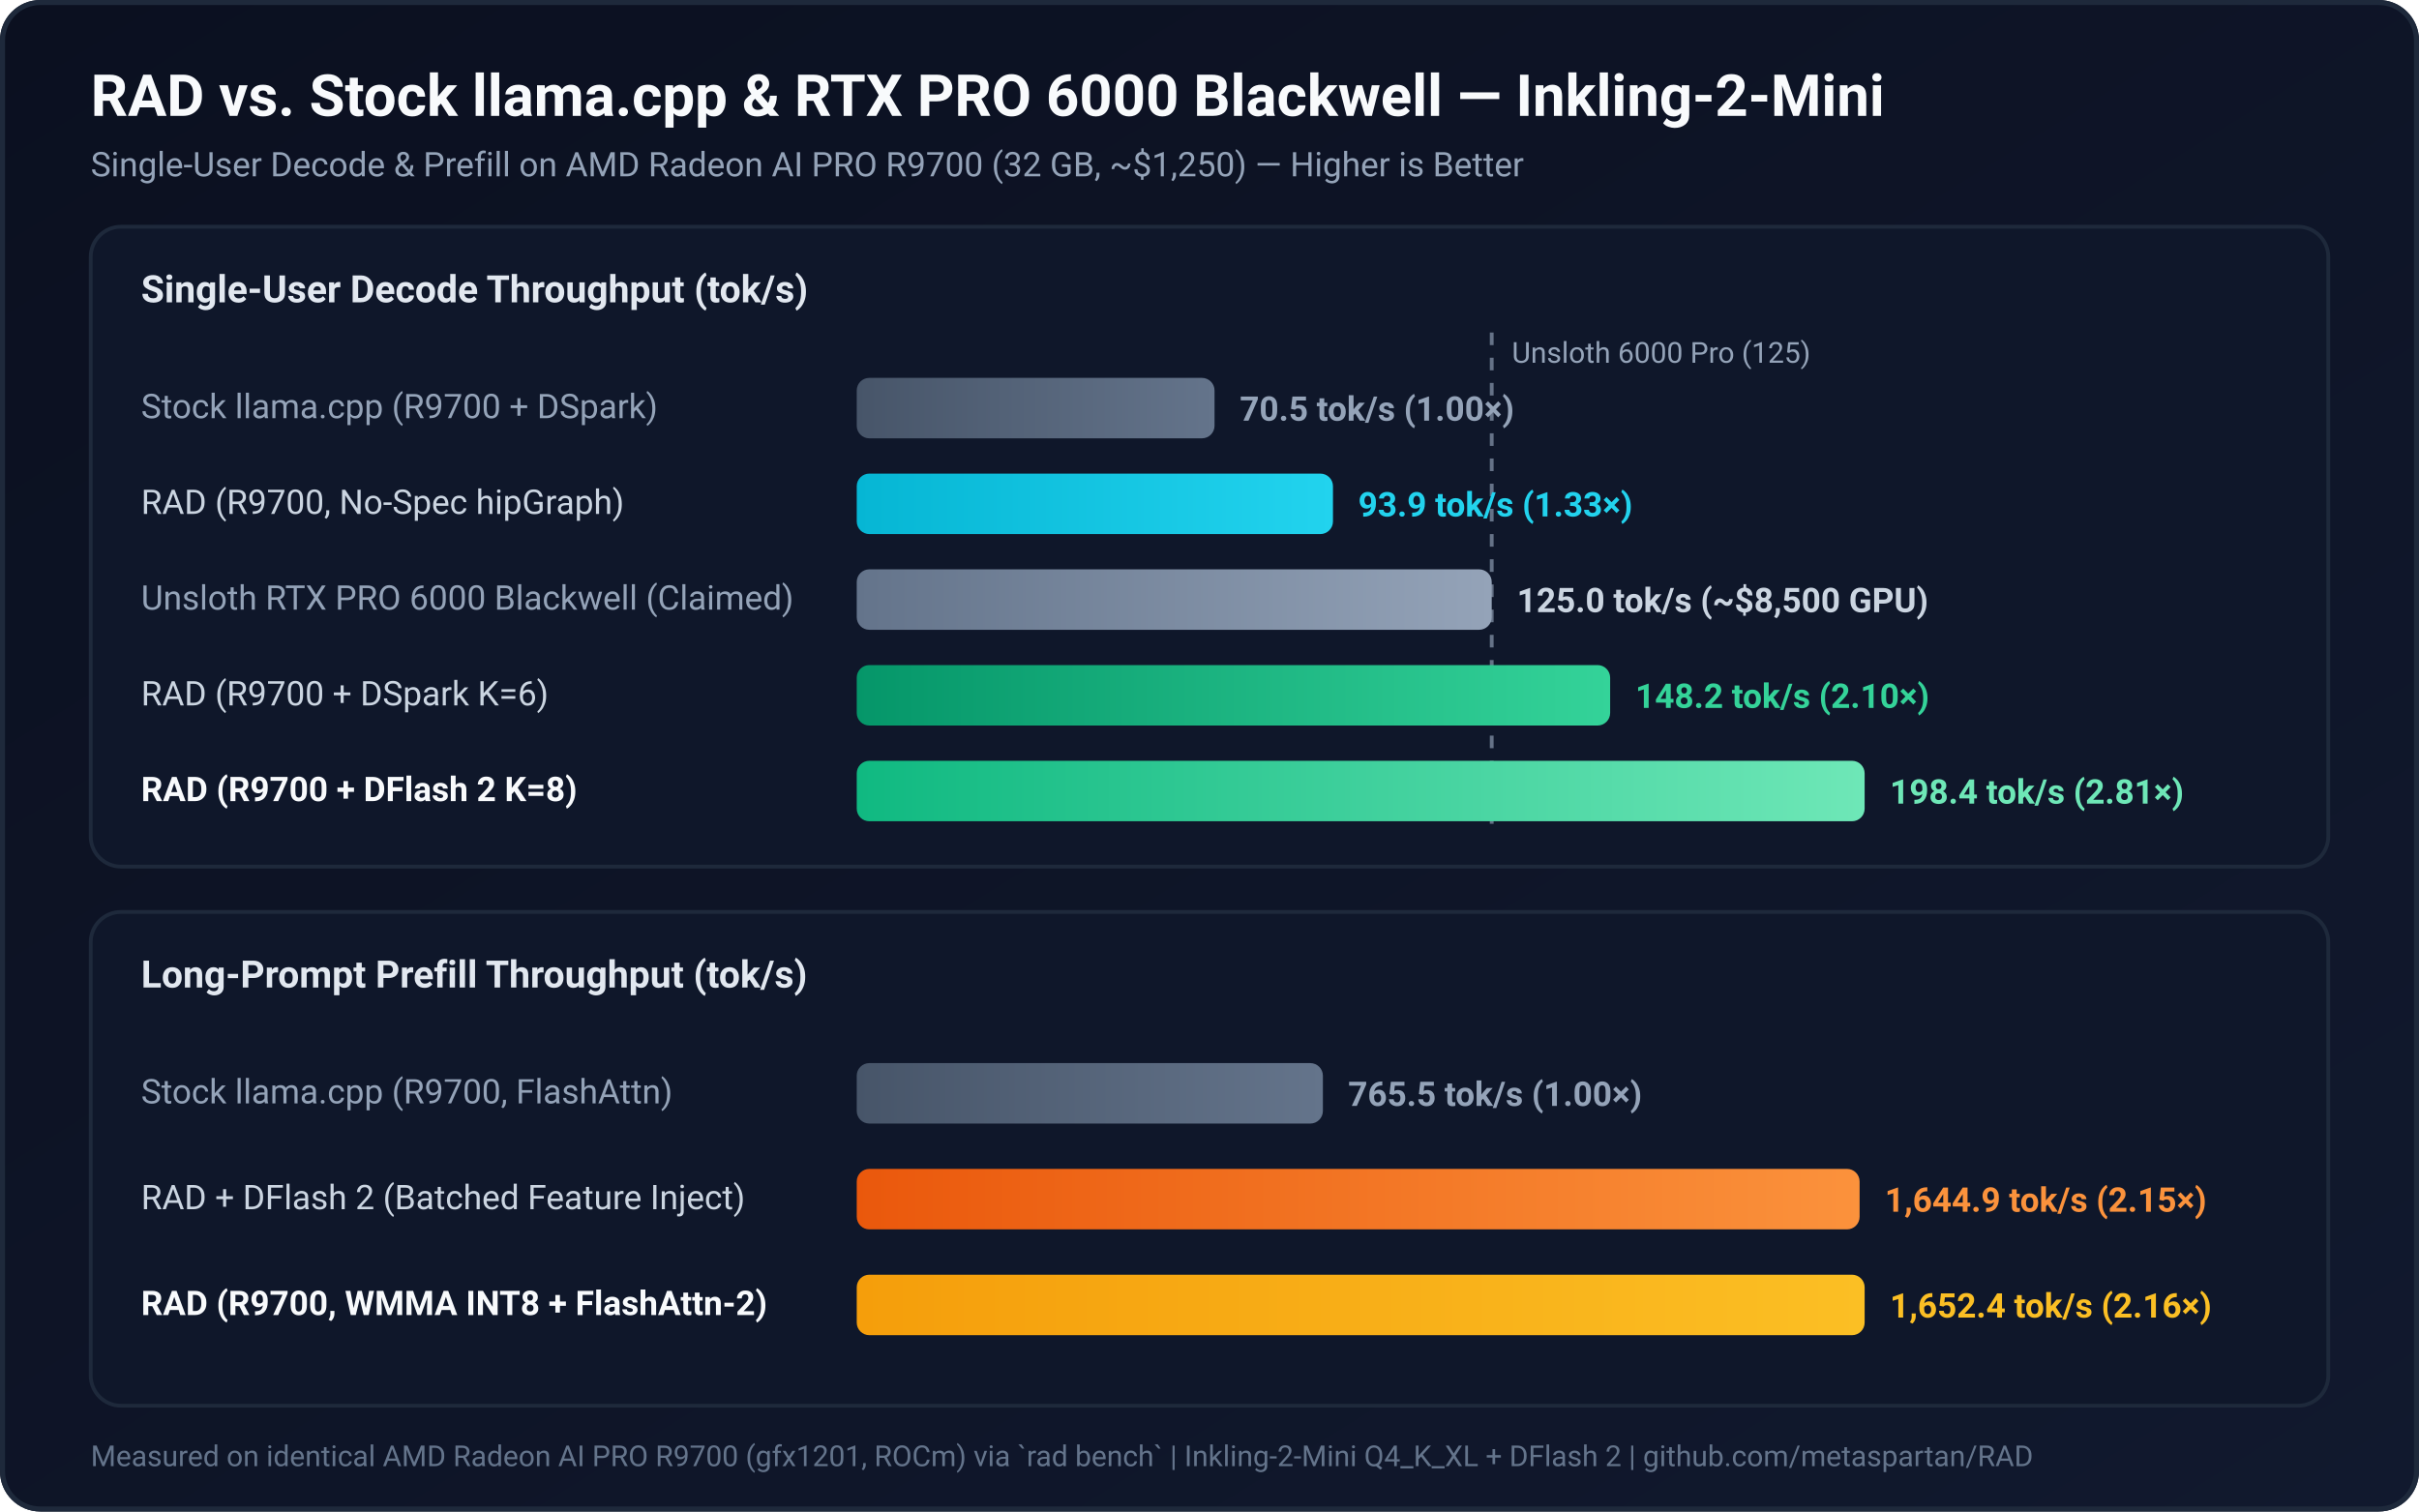
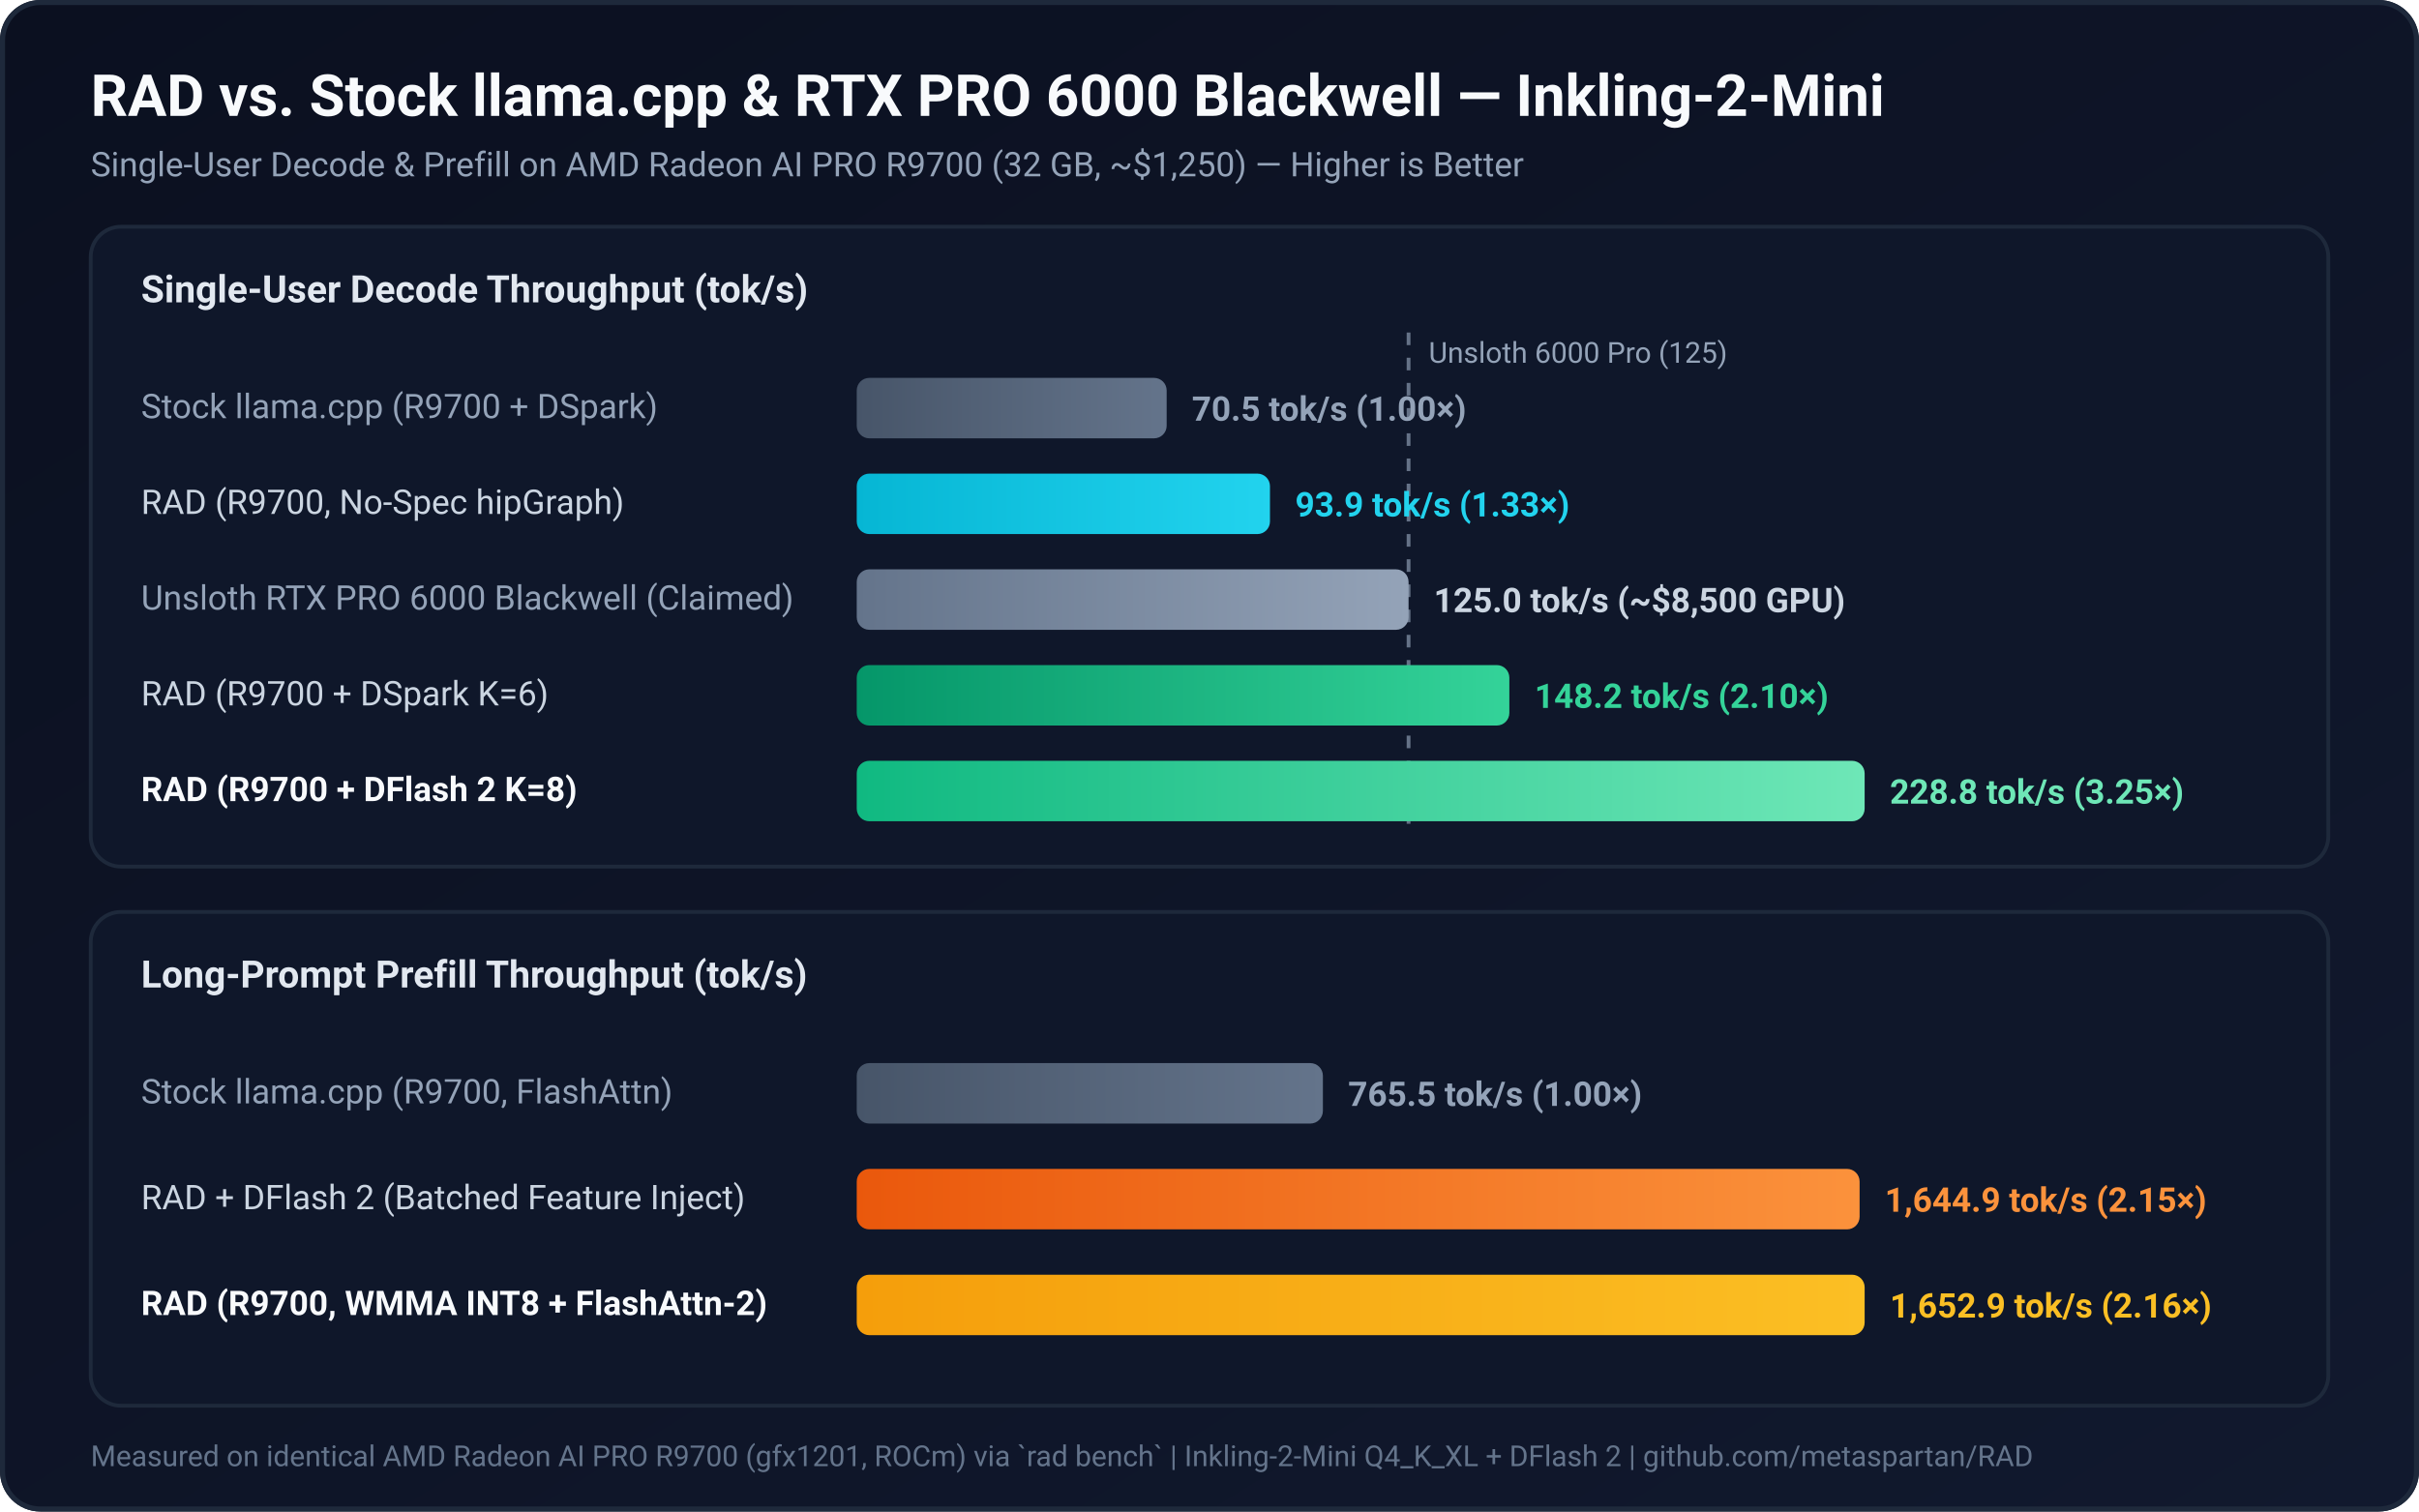
<svg xmlns="http://www.w3.org/2000/svg" viewBox="0 0 960 600" width="960" height="600">
  <defs>
    <linearGradient id="bg" x1="0" y1="0" x2="1" y2="1">
      <stop offset="0%" stop-color="#0b1020" />
      <stop offset="100%" stop-color="#11192e" />
    </linearGradient>
    <linearGradient id="emeraldGrad" x1="0" y1="0" x2="1" y2="0">
      <stop offset="0%" stop-color="#059669" />
      <stop offset="100%" stop-color="#34d399" />
    </linearGradient>
    <linearGradient id="greenGrad" x1="0" y1="0" x2="1" y2="0">
      <stop offset="0%" stop-color="#10b981" />
      <stop offset="100%" stop-color="#6ee7b7" />
    </linearGradient>
    <linearGradient id="cyanGrad" x1="0" y1="0" x2="1" y2="0">
      <stop offset="0%" stop-color="#06b6d4" />
      <stop offset="100%" stop-color="#22d3ee" />
    </linearGradient>
    <linearGradient id="amberGrad" x1="0" y1="0" x2="1" y2="0">
      <stop offset="0%" stop-color="#f59e0b" />
      <stop offset="100%" stop-color="#fbbf24" />
    </linearGradient>
    <linearGradient id="orangeGrad" x1="0" y1="0" x2="1" y2="0">
      <stop offset="0%" stop-color="#ea580c" />
      <stop offset="100%" stop-color="#fb923c" />
    </linearGradient>
    <linearGradient id="slateGrad" x1="0" y1="0" x2="1" y2="0">
      <stop offset="0%" stop-color="#475569" />
      <stop offset="100%" stop-color="#64748b" />
    </linearGradient>
    <linearGradient id="mutedGrad" x1="0" y1="0" x2="1" y2="0">
      <stop offset="0%" stop-color="#64748b" />
      <stop offset="100%" stop-color="#94a3b8" />
    </linearGradient>
  </defs>
  <rect width="960" height="600" rx="16" fill="url(#bg)" />
  <rect x="1" y="1" width="958" height="598" rx="15" fill="none" stroke="#1e293b" stroke-width="2" />
  <text x="36" y="46" font-family="system-ui, -apple-system, Segoe UI, Roboto, sans-serif" font-size="23" font-weight="700" fill="#f8fafc">RAD vs. Stock llama.cpp &amp; RTX PRO 6000 Blackwell — Inkling-2-Mini</text>
  <text x="36" y="70" font-family="system-ui, -apple-system, Segoe UI, Roboto, sans-serif" font-size="13.5" fill="#94a3b8">Single-User Decode &amp; Prefill on AMD Radeon AI PRO R9700 (32 GB, ~$1,250) — Higher is Better</text>
  <rect x="36" y="90" width="888" height="254" rx="12" fill="#0f172a" stroke="#1e293b" stroke-width="1.5" />
  <text x="56" y="120" font-family="system-ui, -apple-system, Segoe UI, Roboto, sans-serif" font-size="15" font-weight="700" fill="#e2e8f0">Single-User Decode Throughput (tok/s)</text>
-   <line x1="592" y1="132" x2="592" y2="328" stroke="#94a3b8" stroke-width="1.5" stroke-dasharray="5,5" opacity="0.65" />
-   <text x="600" y="144" font-family="system-ui, -apple-system, Segoe UI, Roboto, sans-serif" font-size="11.5" fill="#94a3b8">Unsloth 6000 Pro (125)</text>
+   <line x1="559" y1="132" x2="559" y2="328" stroke="#94a3b8" stroke-width="1.5" stroke-dasharray="5,5" opacity="0.65" />
+   <text x="567" y="144" font-family="system-ui, -apple-system, Segoe UI, Roboto, sans-serif" font-size="11.5" fill="#94a3b8">Unsloth 6000 Pro (125)</text>
  <text x="56" y="166" font-family="system-ui, -apple-system, Segoe UI, Roboto, sans-serif" font-size="13.5" fill="#94a3b8">Stock llama.cpp (R9700 + DSpark)</text>
-   <rect x="340" y="150" width="142" height="24" rx="5" fill="url(#slateGrad)" />
-   <text x="492" y="167" font-family="system-ui, -apple-system, Segoe UI, Roboto, sans-serif" font-size="13.5" font-weight="700" fill="#94a3b8">70.5 tok/s (1.00×)</text>
+   <rect x="340" y="150" width="123" height="24" rx="5" fill="url(#slateGrad)" />
+   <text x="473" y="167" font-family="system-ui, -apple-system, Segoe UI, Roboto, sans-serif" font-size="13.5" font-weight="700" fill="#94a3b8">70.5 tok/s (1.00×)</text>
  <text x="56" y="204" font-family="system-ui, -apple-system, Segoe UI, Roboto, sans-serif" font-size="13.5" fill="#cbd5e1">RAD (R9700, No-Spec hipGraph)</text>
-   <rect x="340" y="188" width="189" height="24" rx="5" fill="url(#cyanGrad)" />
-   <text x="539" y="205" font-family="system-ui, -apple-system, Segoe UI, Roboto, sans-serif" font-size="13.5" font-weight="700" fill="#22d3ee">93.9 tok/s (1.33×)</text>
+   <rect x="340" y="188" width="164" height="24" rx="5" fill="url(#cyanGrad)" />
+   <text x="514" y="205" font-family="system-ui, -apple-system, Segoe UI, Roboto, sans-serif" font-size="13.5" font-weight="700" fill="#22d3ee">93.9 tok/s (1.33×)</text>
  <text x="56" y="242" font-family="system-ui, -apple-system, Segoe UI, Roboto, sans-serif" font-size="13.5" fill="#94a3b8">Unsloth RTX PRO 6000 Blackwell (Claimed)</text>
-   <rect x="340" y="226" width="252" height="24" rx="5" fill="url(#mutedGrad)" />
-   <text x="602" y="243" font-family="system-ui, -apple-system, Segoe UI, Roboto, sans-serif" font-size="13.5" font-weight="700" fill="#cbd5e1">125.0 tok/s (~$8,500 GPU)</text>
+   <rect x="340" y="226" width="219" height="24" rx="5" fill="url(#mutedGrad)" />
+   <text x="569" y="243" font-family="system-ui, -apple-system, Segoe UI, Roboto, sans-serif" font-size="13.5" font-weight="700" fill="#cbd5e1">125.0 tok/s (~$8,500 GPU)</text>
  <text x="56" y="280" font-family="system-ui, -apple-system, Segoe UI, Roboto, sans-serif" font-size="13.5" fill="#cbd5e1">RAD (R9700 + DSpark K=6)</text>
-   <rect x="340" y="264" width="299" height="24" rx="5" fill="url(#emeraldGrad)" />
-   <text x="649" y="281" font-family="system-ui, -apple-system, Segoe UI, Roboto, sans-serif" font-size="13.5" font-weight="700" fill="#34d399">148.2 tok/s (2.10×)</text>
+   <rect x="340" y="264" width="259" height="24" rx="5" fill="url(#emeraldGrad)" />
+   <text x="609" y="281" font-family="system-ui, -apple-system, Segoe UI, Roboto, sans-serif" font-size="13.5" font-weight="700" fill="#34d399">148.2 tok/s (2.10×)</text>
  <text x="56" y="318" font-family="system-ui, -apple-system, Segoe UI, Roboto, sans-serif" font-size="13.5" font-weight="700" fill="#f8fafc">RAD (R9700 + DFlash 2 K=8)</text>
  <rect x="340" y="302" width="400" height="24" rx="5" fill="url(#greenGrad)" />
-   <text x="750" y="319" font-family="system-ui, -apple-system, Segoe UI, Roboto, sans-serif" font-size="13.5" font-weight="700" fill="#6ee7b7">198.4 tok/s (2.81×)</text>
+   <text x="750" y="319" font-family="system-ui, -apple-system, Segoe UI, Roboto, sans-serif" font-size="13.5" font-weight="700" fill="#6ee7b7">228.8 tok/s (3.25×)</text>
  <rect x="36" y="362" width="888" height="196" rx="12" fill="#0f172a" stroke="#1e293b" stroke-width="1.5" />
  <text x="56" y="392" font-family="system-ui, -apple-system, Segoe UI, Roboto, sans-serif" font-size="15" font-weight="700" fill="#e2e8f0">Long-Prompt Prefill Throughput (tok/s)</text>
  <text x="56" y="438" font-family="system-ui, -apple-system, Segoe UI, Roboto, sans-serif" font-size="13.5" fill="#94a3b8">Stock llama.cpp (R9700, FlashAttn)</text>
  <rect x="340" y="422" width="185" height="24" rx="5" fill="url(#slateGrad)" />
  <text x="535" y="439" font-family="system-ui, -apple-system, Segoe UI, Roboto, sans-serif" font-size="13.5" font-weight="700" fill="#94a3b8">765.5 tok/s (1.00×)</text>
  <text x="56" y="480" font-family="system-ui, -apple-system, Segoe UI, Roboto, sans-serif" font-size="13.5" fill="#cbd5e1">RAD + DFlash 2 (Batched Feature Inject)</text>
  <rect x="340" y="464" width="398" height="24" rx="5" fill="url(#orangeGrad)" />
  <text x="748" y="481" font-family="system-ui, -apple-system, Segoe UI, Roboto, sans-serif" font-size="13.5" font-weight="700" fill="#fb923c">1,644.9 tok/s (2.15×)</text>
  <text x="56" y="522" font-family="system-ui, -apple-system, Segoe UI, Roboto, sans-serif" font-size="13.5" font-weight="700" fill="#f8fafc">RAD (R9700, WMMA INT8 + FlashAttn-2)</text>
  <rect x="340" y="506" width="400" height="24" rx="5" fill="url(#amberGrad)" />
-   <text x="750" y="523" font-family="system-ui, -apple-system, Segoe UI, Roboto, sans-serif" font-size="13.5" font-weight="700" fill="#fbbf24">1,652.4 tok/s (2.16×)</text>
+   <text x="750" y="523" font-family="system-ui, -apple-system, Segoe UI, Roboto, sans-serif" font-size="13.5" font-weight="700" fill="#fbbf24">1,652.9 tok/s (2.16×)</text>
  <text x="36" y="582" font-family="system-ui, -apple-system, Segoe UI, Roboto, sans-serif" font-size="11.5" fill="#64748b">Measured on identical AMD Radeon AI PRO R9700 (gfx1201, ROCm) via `rad bench` | Inkling-2-Mini Q4_K_XL + DFlash 2 | github.com/metaspartan/RAD</text>
</svg>
